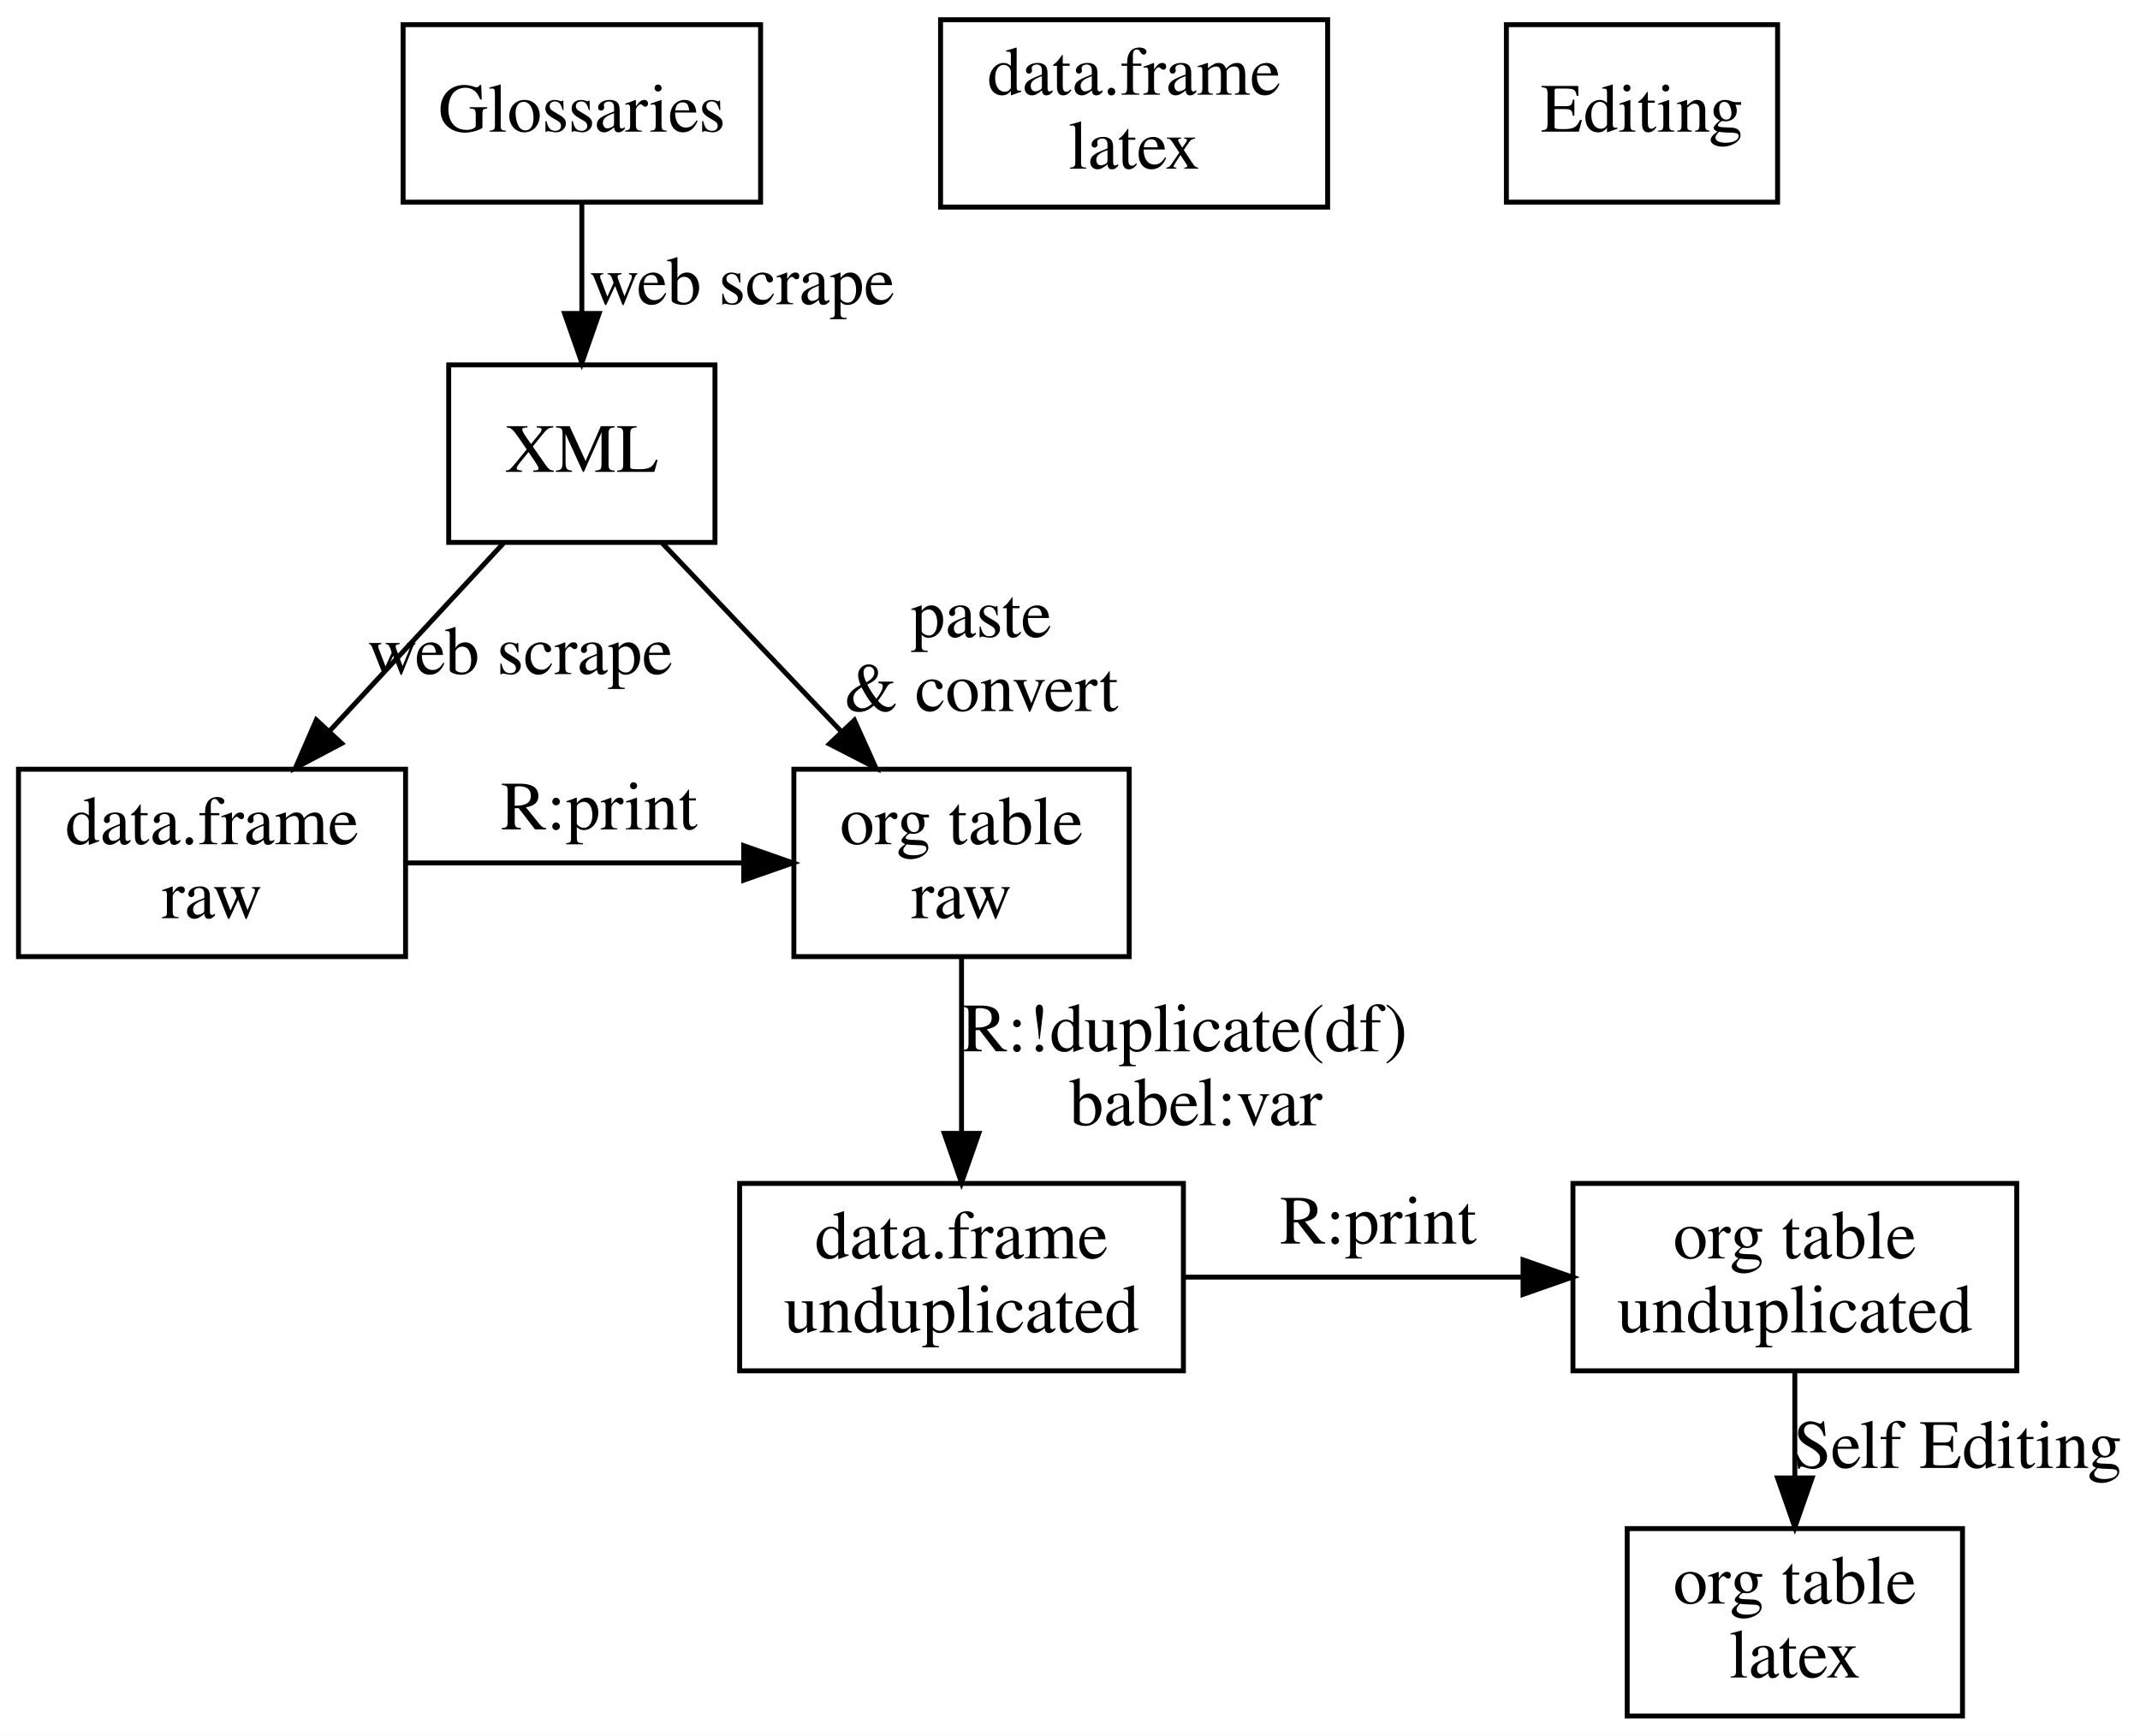
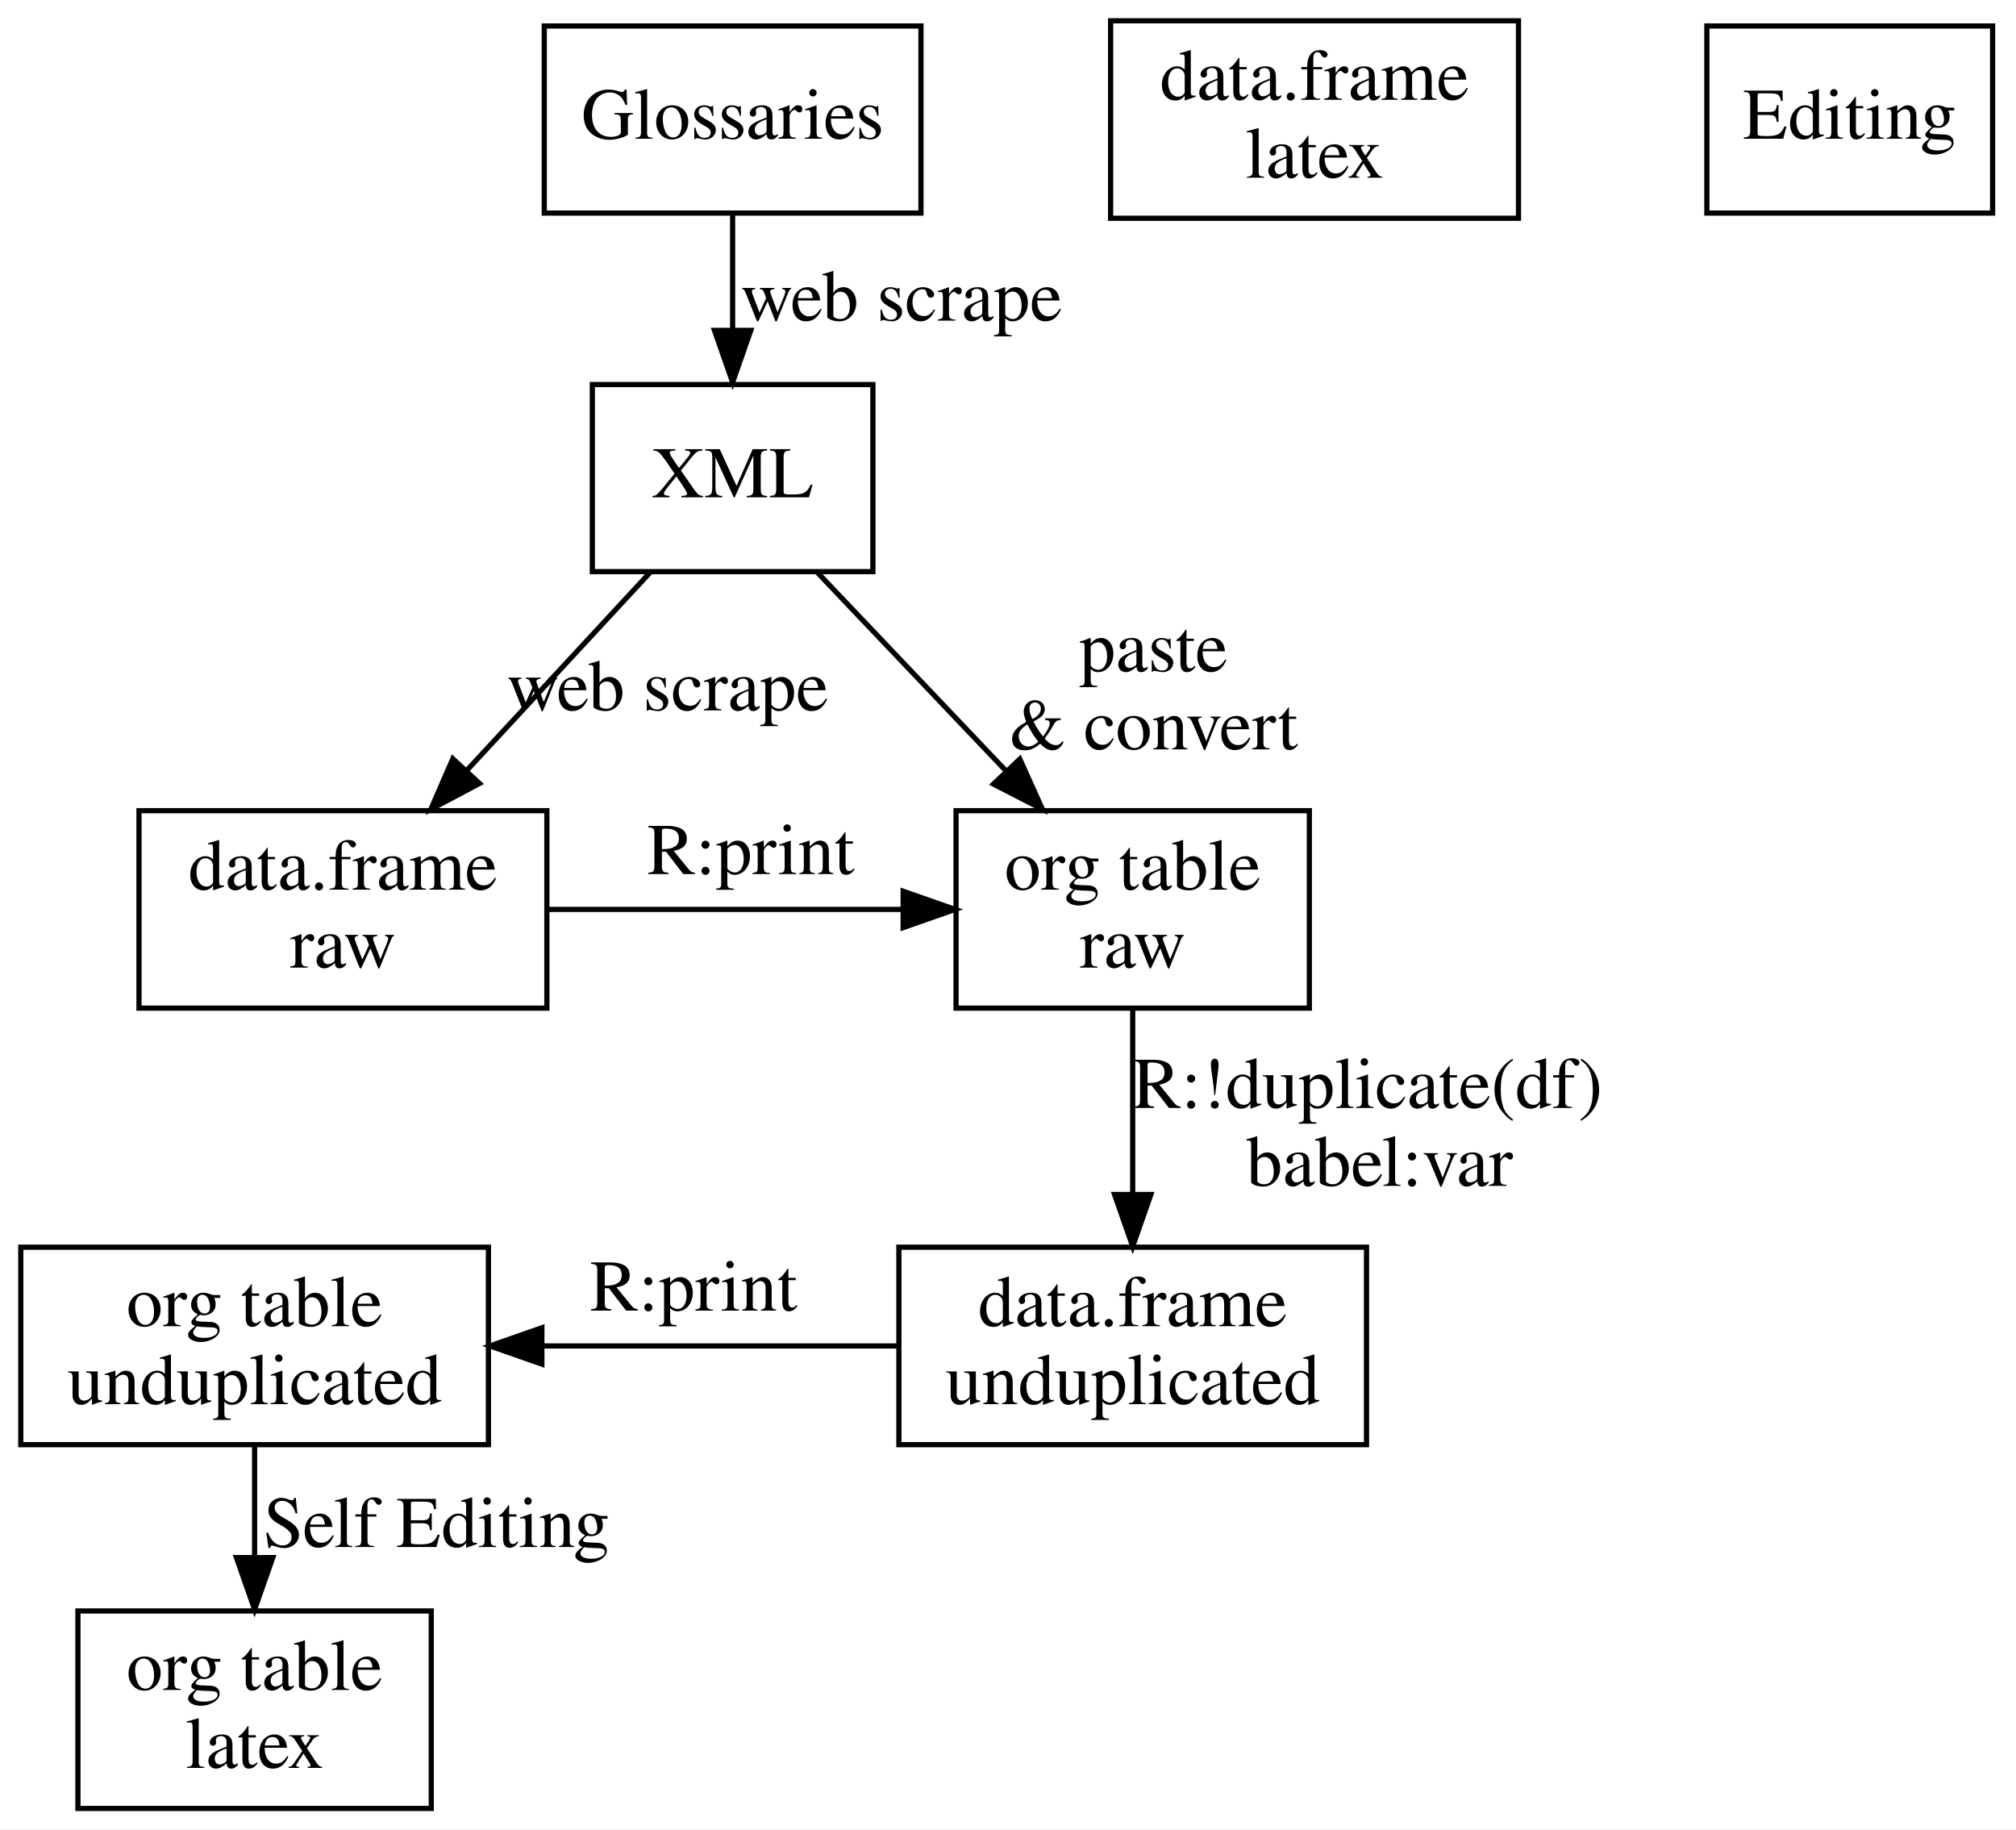
- <svg xmlns="http://www.w3.org/2000/svg" width="434pt" height="352pt" viewBox="0.00 0.00 434.00 352.00">
+ <svg xmlns="http://www.w3.org/2000/svg" width="388pt" height="352pt" viewBox="0.00 0.00 388.00 352.00">
  <g id="graph0" class="graph" transform="scale(1 1) rotate(0) translate(4 348)">
-     <polygon fill="white" stroke="none" points="-4,4 -4,-348 430,-348 430,4 -4,4" />
+     <polygon fill="white" stroke="none" points="-4,4 -4,-348 384,-348 384,4 -4,4" />
    <g id="node1" class="node">
-       <polygon fill="none" stroke="black" points="150.25,-343 77.75,-343 77.75,-307 150.25,-307 150.25,-343" />
-       <text text-anchor="middle" x="114" y="-321.3" font-family="Times,serif" font-size="14.00">Glossaries</text>
+       <polygon fill="none" stroke="black" points="173.25,-343 100.75,-343 100.75,-307 173.25,-307 173.25,-343" />
+       <text text-anchor="middle" x="137" y="-321.3" font-family="Times,serif" font-size="14.00">Glossaries</text>
    </g>
    <g id="node2" class="node">
-       <polygon fill="none" stroke="black" points="141,-274 87,-274 87,-238 141,-238 141,-274" />
-       <text text-anchor="middle" x="114" y="-252.3" font-family="Times,serif" font-size="14.00">XML</text>
+       <polygon fill="none" stroke="black" points="164,-274 110,-274 110,-238 164,-238 164,-274" />
+       <text text-anchor="middle" x="137" y="-252.3" font-family="Times,serif" font-size="14.00">XML</text>
    </g>
    <g id="edge1" class="edge">
-       <path fill="none" stroke="black" d="M114,-306.746C114,-299.999 114,-292.093 114,-284.594" />
-       <polygon fill="black" stroke="black" points="117.5,-284.429 114,-274.429 110.5,-284.429 117.5,-284.429" />
-       <text text-anchor="middle" x="146.5" y="-286.3" font-family="Times,serif" font-size="14.00"> web scrape</text>
+       <path fill="none" stroke="black" d="M137,-306.746C137,-299.999 137,-292.093 137,-284.594" />
+       <polygon fill="black" stroke="black" points="140.5,-284.429 137,-274.429 133.5,-284.429 140.5,-284.429" />
+       <text text-anchor="middle" x="169.5" y="-286.3" font-family="Times,serif" font-size="14.00"> web scrape</text>
    </g>
    <g id="node3" class="node">
-       <polygon fill="none" stroke="black" points="78.25,-192 -0.25,-192 -0.25,-154 78.25,-154 78.25,-192" />
-       <text text-anchor="middle" x="39" y="-176.8" font-family="Times,serif" font-size="14.00">data.frame </text>
-       <text text-anchor="middle" x="39" y="-161.8" font-family="Times,serif" font-size="14.00"> raw</text>
+       <polygon fill="none" stroke="black" points="101.25,-192 22.75,-192 22.75,-154 101.25,-154 101.25,-192" />
+       <text text-anchor="middle" x="62" y="-176.8" font-family="Times,serif" font-size="14.00">data.frame </text>
+       <text text-anchor="middle" x="62" y="-161.8" font-family="Times,serif" font-size="14.00"> raw</text>
    </g>
    <g id="edge2" class="edge">
-       <path fill="none" stroke="black" d="M98.094,-237.822C87.839,-226.746 74.315,-212.14 62.793,-199.697" />
-       <polygon fill="black" stroke="black" points="65.287,-197.239 55.925,-192.279 60.151,-201.995 65.287,-197.239" />
-       <text text-anchor="middle" x="101.5" y="-211.3" font-family="Times,serif" font-size="14.00"> web scrape</text>
+       <path fill="none" stroke="black" d="M121.094,-237.822C110.839,-226.746 97.315,-212.14 85.793,-199.697" />
+       <polygon fill="black" stroke="black" points="88.287,-197.239 78.925,-192.279 83.151,-201.995 88.287,-197.239" />
+       <text text-anchor="middle" x="124.5" y="-211.3" font-family="Times,serif" font-size="14.00"> web scrape</text>
    </g>
    <g id="node6" class="node">
-       <polygon fill="none" stroke="black" points="225,-192 157,-192 157,-154 225,-154 225,-192" />
-       <text text-anchor="middle" x="191" y="-176.8" font-family="Times,serif" font-size="14.00">org table </text>
-       <text text-anchor="middle" x="191" y="-161.8" font-family="Times,serif" font-size="14.00"> raw </text>
+       <polygon fill="none" stroke="black" points="248,-192 180,-192 180,-154 248,-154 248,-192" />
+       <text text-anchor="middle" x="214" y="-176.8" font-family="Times,serif" font-size="14.00">org table </text>
+       <text text-anchor="middle" x="214" y="-161.8" font-family="Times,serif" font-size="14.00"> raw </text>
    </g>
    <g id="edge3" class="edge">
-       <path fill="none" stroke="black" d="M130.33,-237.822C140.858,-226.746 154.743,-212.14 166.572,-199.697" />
-       <polygon fill="black" stroke="black" points="169.271,-201.938 173.624,-192.279 164.197,-197.115 169.271,-201.938" />
-       <text text-anchor="middle" x="195" y="-218.8" font-family="Times,serif" font-size="14.00"> paste </text>
-       <text text-anchor="middle" x="195" y="-203.8" font-family="Times,serif" font-size="14.00">&amp; convert</text>
+       <path fill="none" stroke="black" d="M153.33,-237.822C163.858,-226.746 177.743,-212.14 189.572,-199.697" />
+       <polygon fill="black" stroke="black" points="192.271,-201.938 196.624,-192.279 187.197,-197.115 192.271,-201.938" />
+       <text text-anchor="middle" x="218" y="-218.8" font-family="Times,serif" font-size="14.00"> paste </text>
+       <text text-anchor="middle" x="218" y="-203.8" font-family="Times,serif" font-size="14.00">&amp; convert</text>
    </g>
    <g id="edge4" class="edge">
-       <path fill="none" stroke="black" d="M78.539,-173C99.403,-173 125.071,-173 146.615,-173" />
-       <polygon fill="black" stroke="black" points="146.82,-176.5 156.82,-173 146.82,-169.5 146.82,-176.5" />
-       <text text-anchor="middle" x="117.5" y="-179.8" font-family="Times,serif" font-size="14.00"> R:print</text>
+       <path fill="none" stroke="black" d="M101.539,-173C122.403,-173 148.071,-173 169.615,-173" />
+       <polygon fill="black" stroke="black" points="169.82,-176.5 179.82,-173 169.82,-169.5 169.82,-176.5" />
+       <text text-anchor="middle" x="140.5" y="-179.8" font-family="Times,serif" font-size="14.00"> R:print</text>
    </g>
    <g id="node4" class="node">
-       <polygon fill="none" stroke="black" points="236,-108 146,-108 146,-70 236,-70 236,-108" />
-       <text text-anchor="middle" x="191" y="-92.8" font-family="Times,serif" font-size="14.00">data.frame </text>
-       <text text-anchor="middle" x="191" y="-77.8" font-family="Times,serif" font-size="14.00"> unduplicated</text>
+       <polygon fill="none" stroke="black" points="259,-108 169,-108 169,-70 259,-70 259,-108" />
+       <text text-anchor="middle" x="214" y="-92.8" font-family="Times,serif" font-size="14.00">data.frame </text>
+       <text text-anchor="middle" x="214" y="-77.8" font-family="Times,serif" font-size="14.00"> unduplicated</text>
+     </g>
+     <g id="node5" class="node">
+       <polygon fill="none" stroke="black" points="288.25,-344 209.75,-344 209.75,-306 288.25,-306 288.25,-344" />
+       <text text-anchor="middle" x="249" y="-328.8" font-family="Times,serif" font-size="14.00">data.frame </text>
+       <text text-anchor="middle" x="249" y="-313.8" font-family="Times,serif" font-size="14.00"> latex</text>
+     </g>
+     <g id="edge5" class="edge">
+       <path fill="none" stroke="black" d="M214,-153.802C214,-143.398 214,-130.122 214,-118.377" />
+       <polygon fill="black" stroke="black" points="217.5,-118.148 214,-108.148 210.5,-118.148 217.5,-118.148" />
+       <text text-anchor="start" x="214" y="-134.8" font-family="Times,serif" font-size="14.00"> R:!duplicate(df) </text>
+       <text text-anchor="middle" x="261.5" y="-119.8" font-family="Times,serif" font-size="14.00"> babel:var</text>
    </g>
    <g id="node7" class="node">
-       <polygon fill="none" stroke="black" points="405,-108 315,-108 315,-70 405,-70 405,-108" />
-       <text text-anchor="middle" x="360" y="-92.8" font-family="Times,serif" font-size="14.00">org table </text>
-       <text text-anchor="middle" x="360" y="-77.8" font-family="Times,serif" font-size="14.00"> unduplicated</text>
+       <polygon fill="none" stroke="black" points="90,-108 0,-108 0,-70 90,-70 90,-108" />
+       <text text-anchor="middle" x="45" y="-92.8" font-family="Times,serif" font-size="14.00">org table </text>
+       <text text-anchor="middle" x="45" y="-77.8" font-family="Times,serif" font-size="14.00"> unduplicated</text>
    </g>
    <g id="edge6" class="edge">
-       <path fill="none" stroke="black" d="M236.289,-89C257.306,-89 282.481,-89 304.619,-89" />
-       <polygon fill="black" stroke="black" points="304.879,-92.5 314.879,-89 304.879,-85.5 304.879,-92.5" />
-       <text text-anchor="middle" x="275.5" y="-95.8" font-family="Times,serif" font-size="14.00"> R:print</text>
-     </g>
-     <g id="node5" class="node">
-       <polygon fill="none" stroke="black" points="265.25,-344 186.75,-344 186.75,-306 265.25,-306 265.25,-344" />
-       <text text-anchor="middle" x="226" y="-328.8" font-family="Times,serif" font-size="14.00">data.frame </text>
-       <text text-anchor="middle" x="226" y="-313.8" font-family="Times,serif" font-size="14.00"> latex</text>
-     </g>
-     <g id="edge5" class="edge">
-       <path fill="none" stroke="black" d="M191,-153.802C191,-143.398 191,-130.122 191,-118.377" />
-       <polygon fill="black" stroke="black" points="194.5,-118.148 191,-108.148 187.5,-118.148 194.5,-118.148" />
-       <text text-anchor="start" x="191" y="-134.8" font-family="Times,serif" font-size="14.00"> R:!duplicate(df) </text>
-       <text text-anchor="middle" x="238.5" y="-119.8" font-family="Times,serif" font-size="14.00"> babel:var</text>
+       <path fill="none" stroke="black" d="M100.559,-89C122.712,-89 147.885,-89 168.879,-89" />
+       <polygon fill="black" stroke="black" points="100.289,-85.5 90.289,-89 100.289,-92.5 100.289,-85.5" />
+       <text text-anchor="middle" x="129.5" y="-95.8" font-family="Times,serif" font-size="14.00"> R:print</text>
    </g>
    <g id="node8" class="node">
-       <polygon fill="none" stroke="black" points="394,-38 326,-38 326,-0 394,-0 394,-38" />
-       <text text-anchor="middle" x="360" y="-22.8" font-family="Times,serif" font-size="14.00">org table </text>
-       <text text-anchor="middle" x="360" y="-7.8" font-family="Times,serif" font-size="14.00"> latex</text>
+       <polygon fill="none" stroke="black" points="79,-38 11,-38 11,-0 79,-0 79,-38" />
+       <text text-anchor="middle" x="45" y="-22.8" font-family="Times,serif" font-size="14.00">org table </text>
+       <text text-anchor="middle" x="45" y="-7.8" font-family="Times,serif" font-size="14.00"> latex</text>
    </g>
    <g id="edge7" class="edge">
-       <path fill="none" stroke="black" d="M360,-69.777C360,-63.222 360,-55.662 360,-48.444" />
-       <polygon fill="black" stroke="black" points="363.5,-48.273 360,-38.273 356.5,-48.273 363.5,-48.273" />
-       <text text-anchor="middle" x="393" y="-50.3" font-family="Times,serif" font-size="14.00">Self Editing</text>
+       <path fill="none" stroke="black" d="M45,-69.777C45,-63.222 45,-55.662 45,-48.444" />
+       <polygon fill="black" stroke="black" points="48.5,-48.273 45,-38.273 41.5,-48.273 48.5,-48.273" />
+       <text text-anchor="middle" x="80" y="-50.3" font-family="Times,serif" font-size="14.00"> Self Editing</text>
    </g>
    <g id="node9" class="node">
-       <polygon fill="none" stroke="black" points="356.5,-343 301.5,-343 301.5,-307 356.5,-307 356.5,-343" />
-       <text text-anchor="middle" x="329" y="-321.3" font-family="Times,serif" font-size="14.00">Editing</text>
+       <polygon fill="none" stroke="black" points="379.5,-343 324.5,-343 324.5,-307 379.5,-307 379.5,-343" />
+       <text text-anchor="middle" x="352" y="-321.3" font-family="Times,serif" font-size="14.00">Editing</text>
    </g>
  </g>
</svg>
